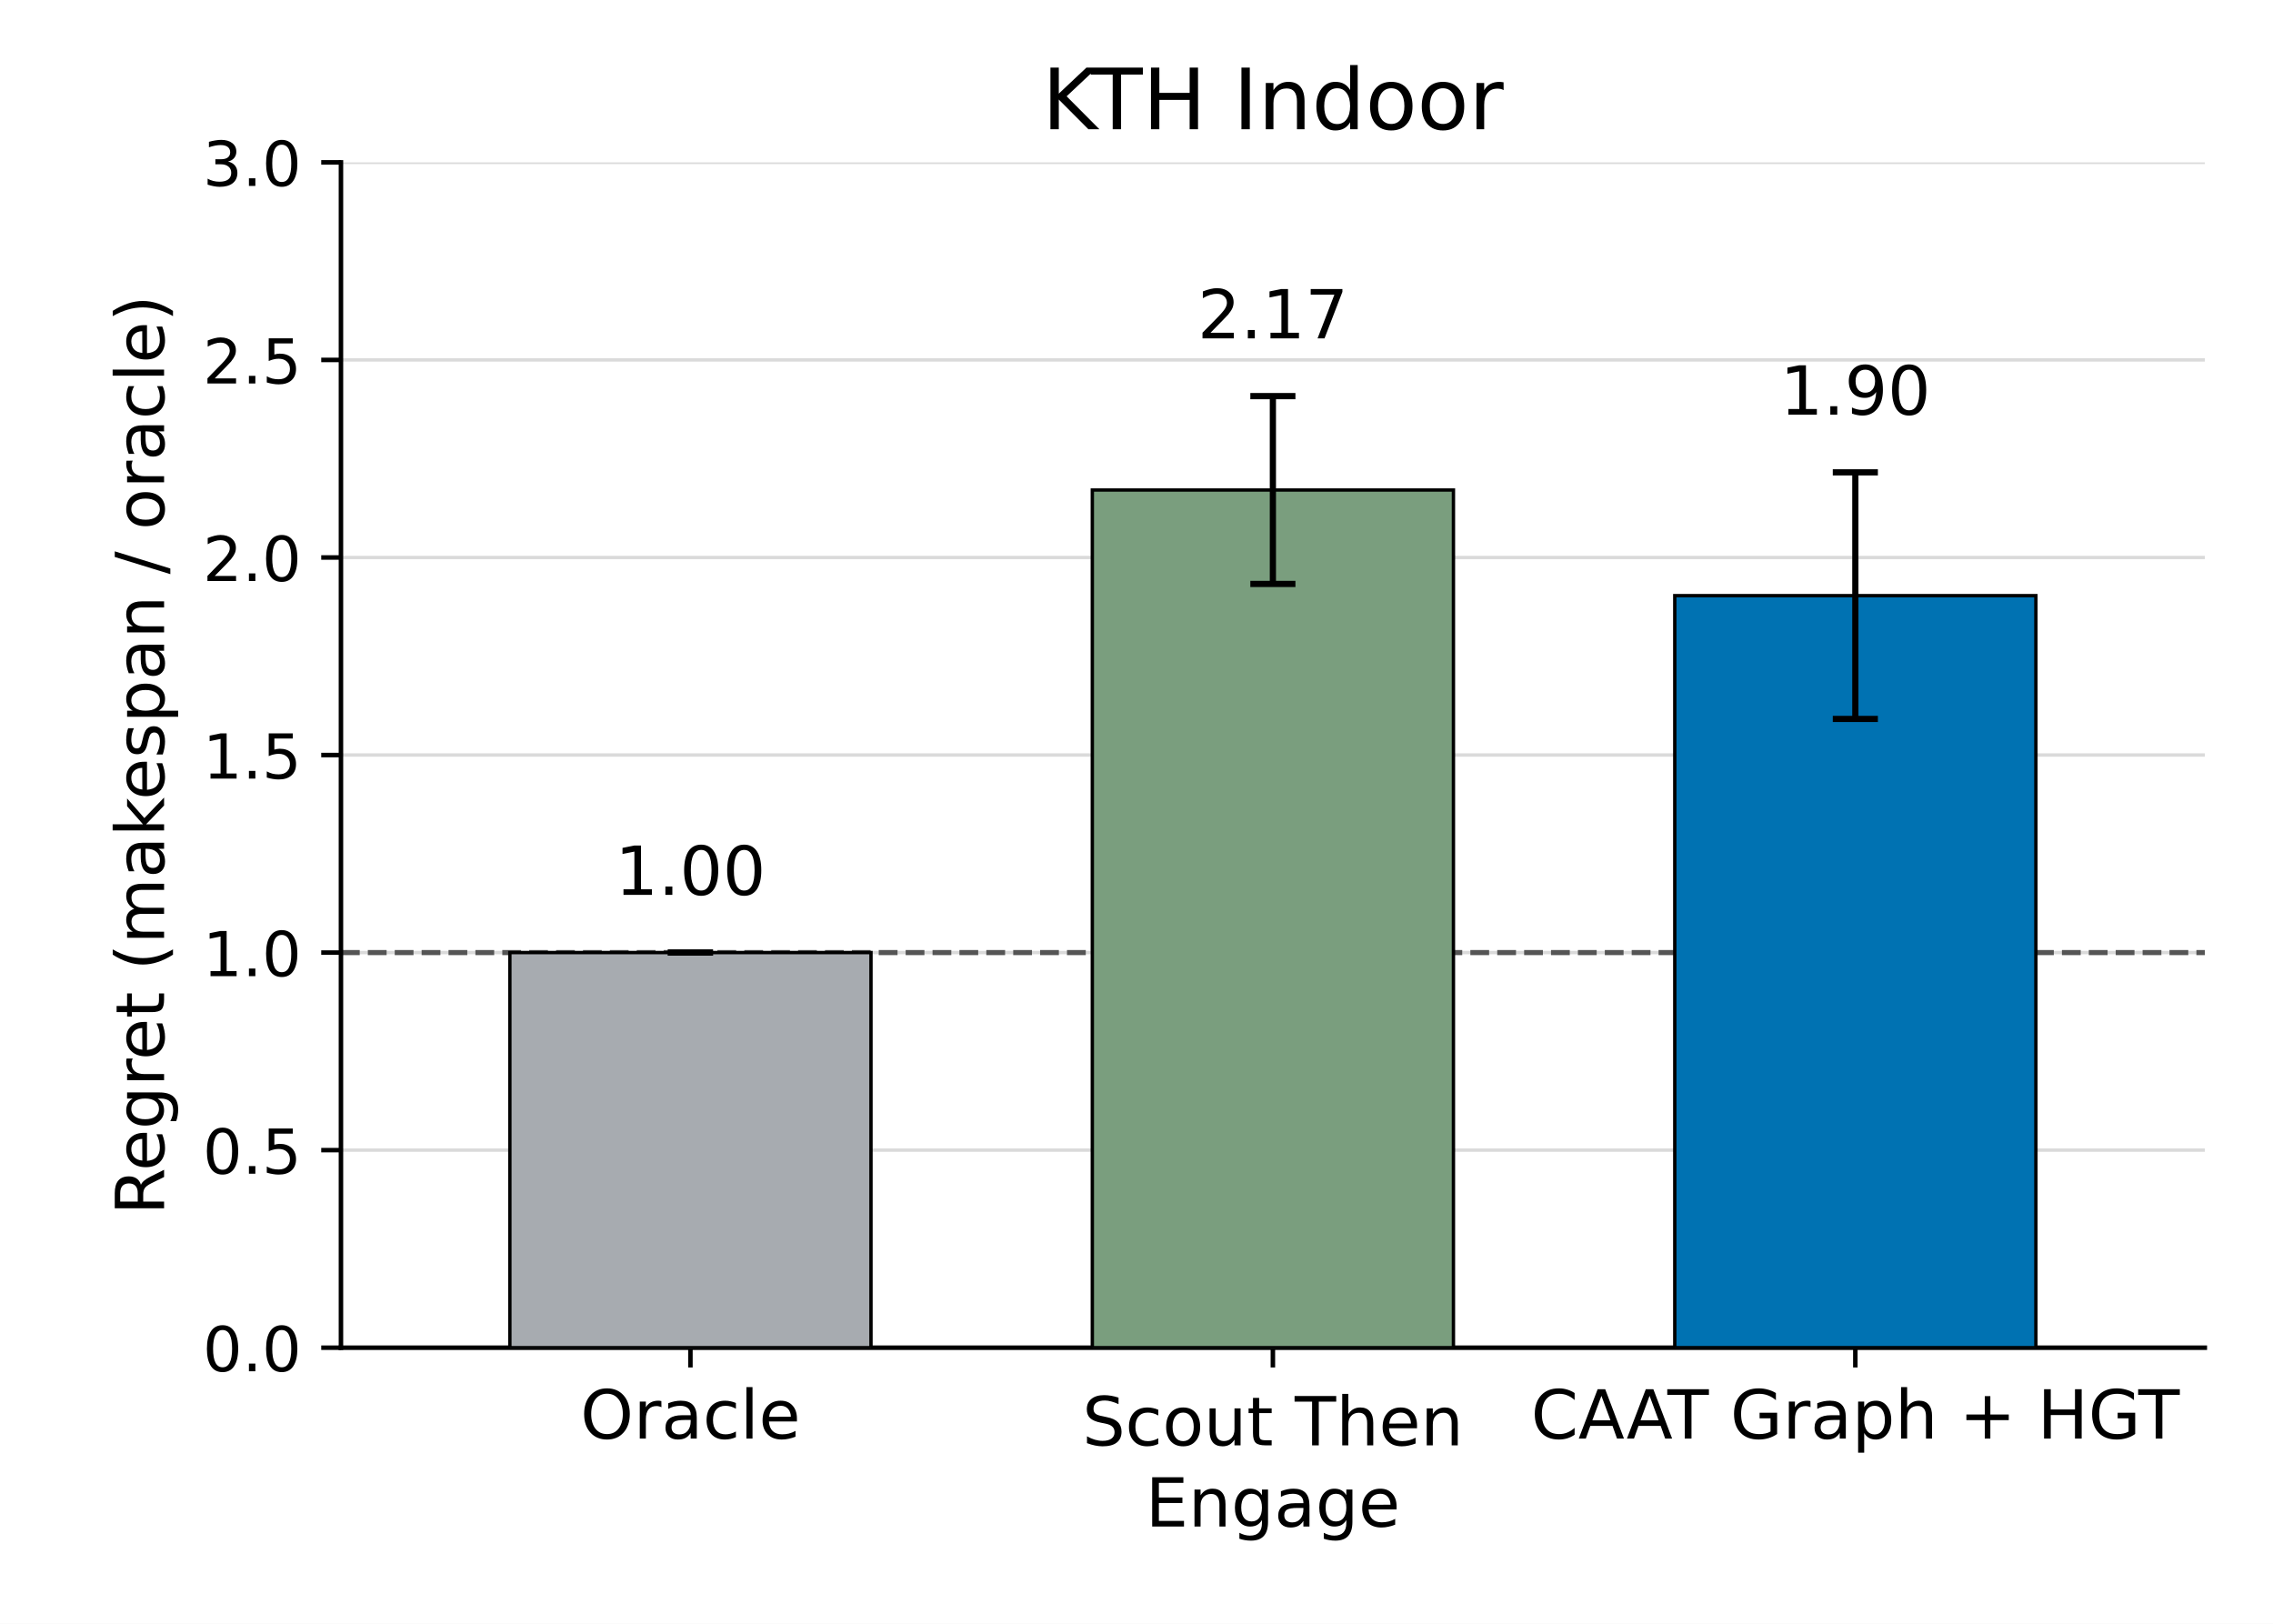
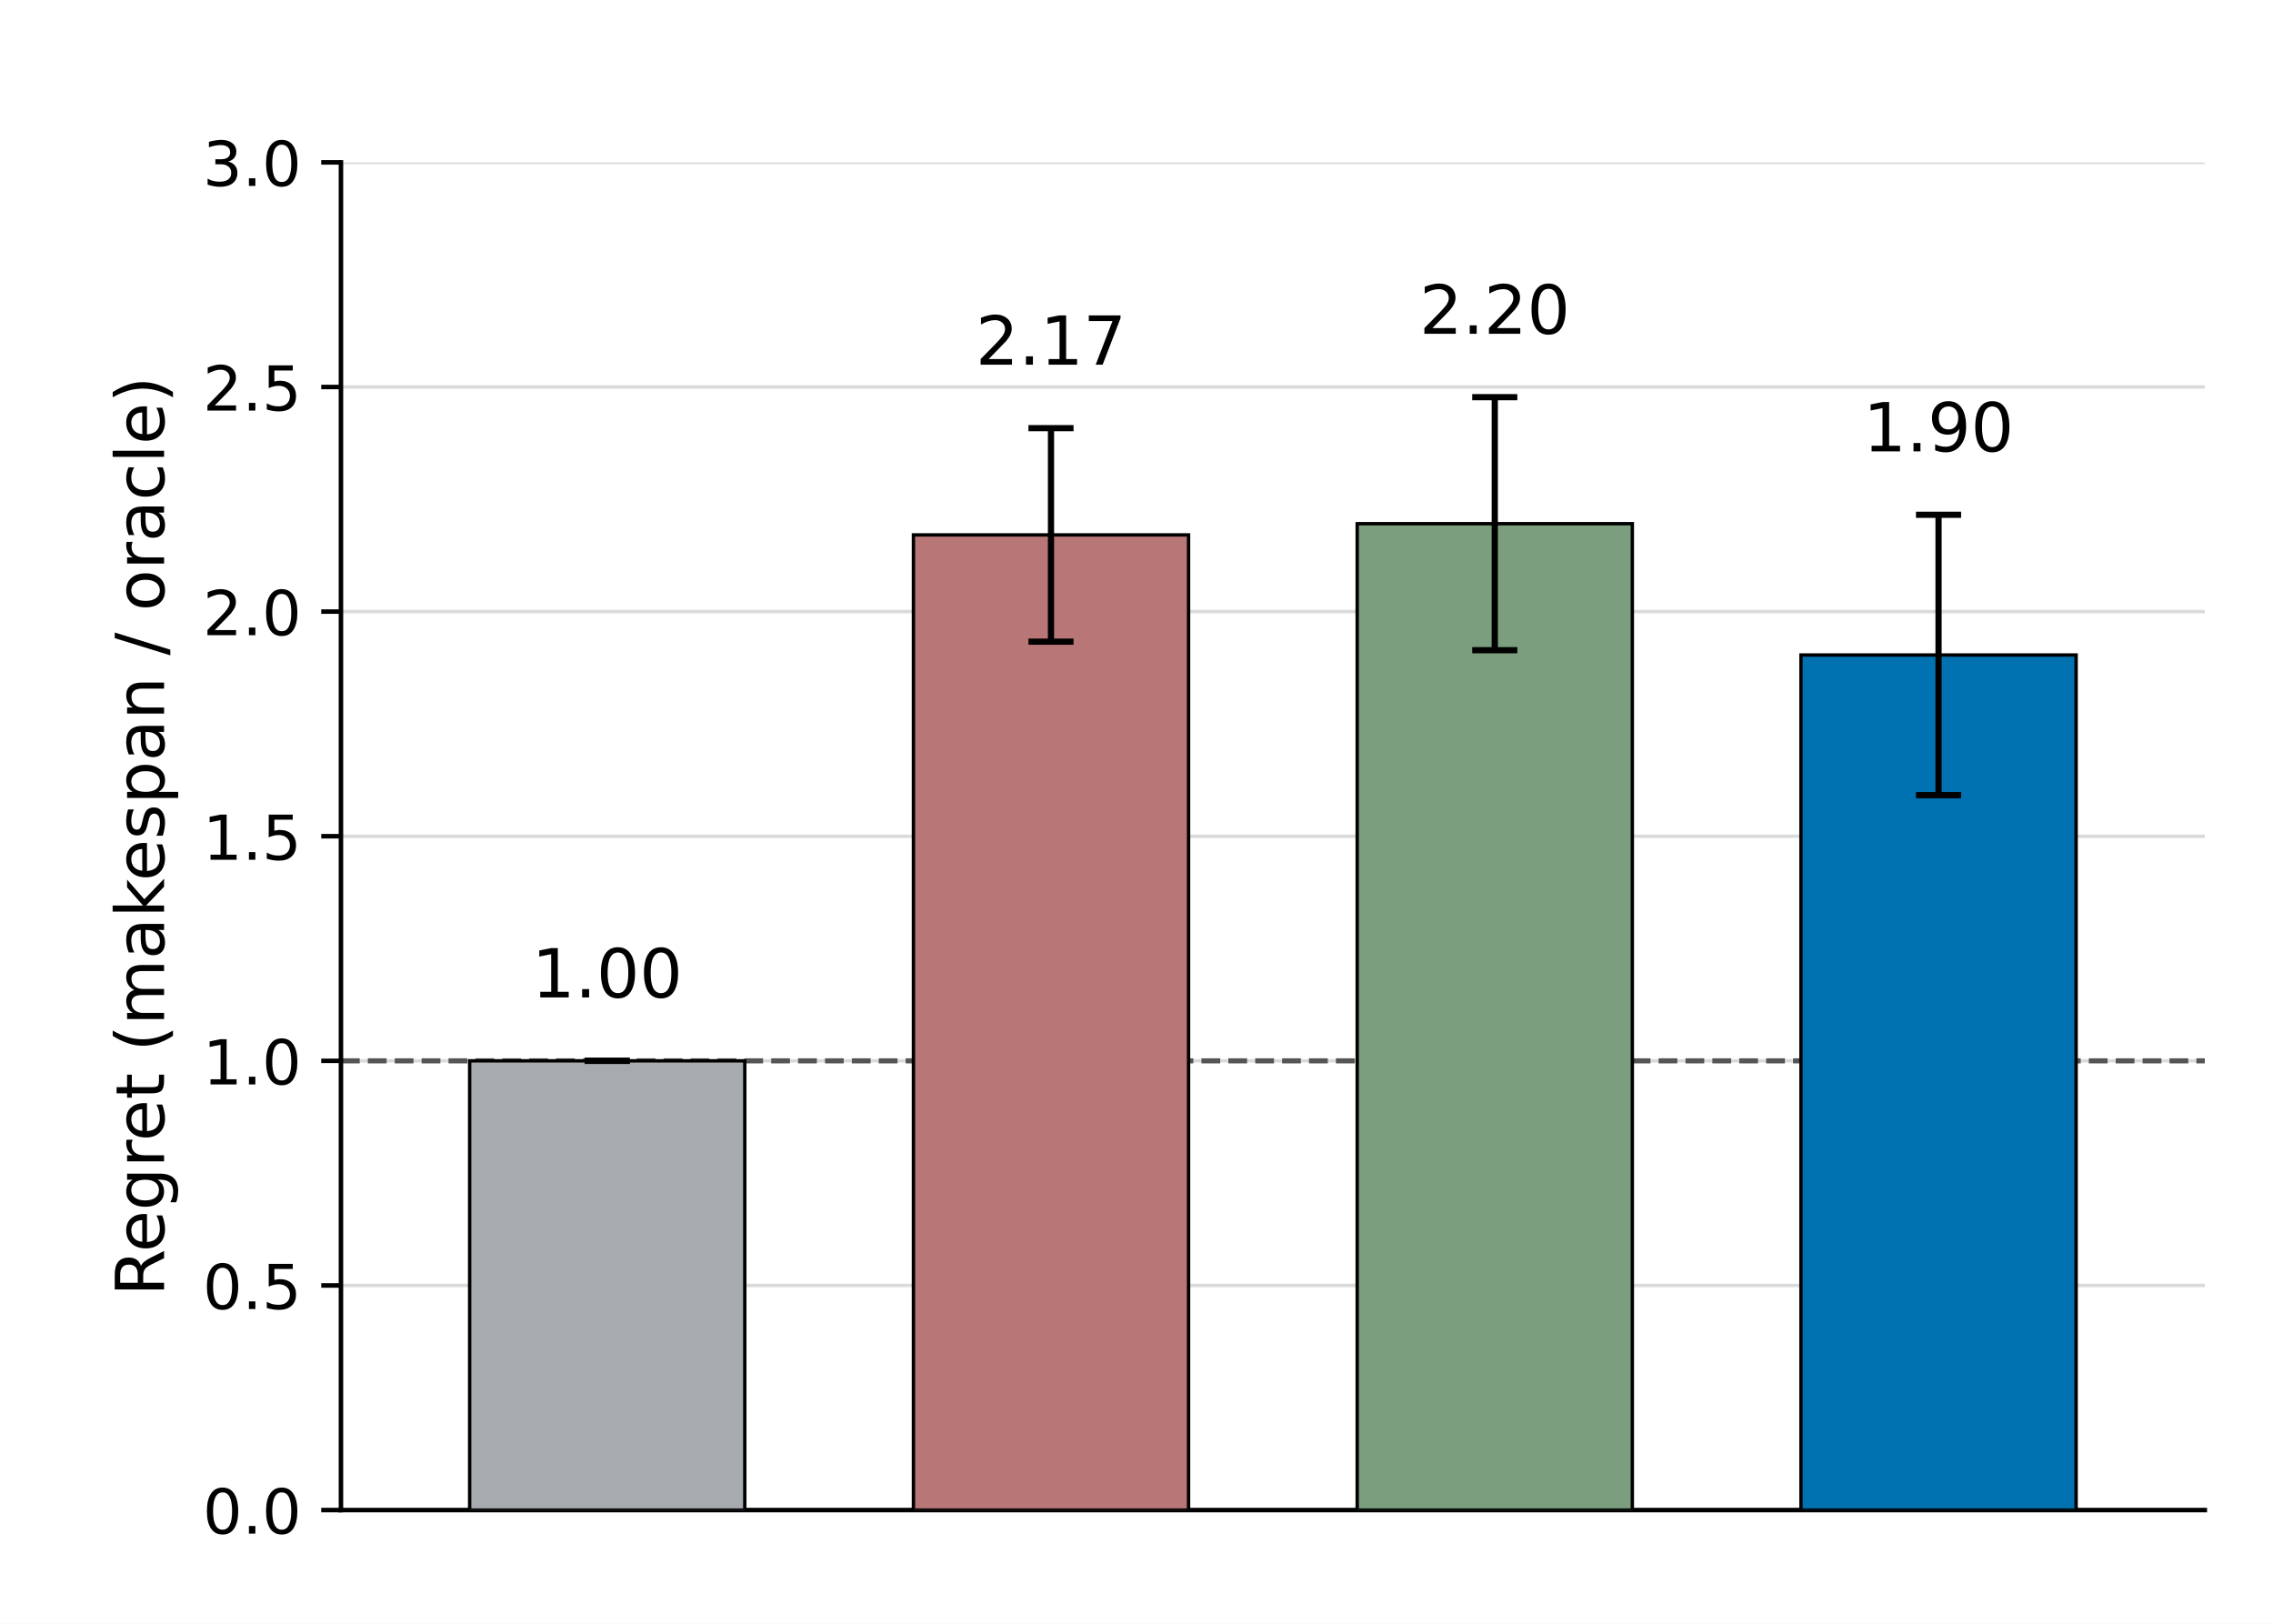
<svg xmlns="http://www.w3.org/2000/svg" xmlns:xlink="http://www.w3.org/1999/xlink" width="600px" height="428.571px" viewBox="0 0 403.2 288" version="1.1" preserveAspectRatio="xMidYMid meet">
  <defs>
    <style type="text/css">*{stroke-linejoin: round; stroke-linecap: butt}</style>
  </defs>
  <g id="figure_1">
    <g id="patch_1">
      <path d="M 0 288  L 403.2 288  L 403.2 0  L 0 0  z " style="fill: #ffffff" />
    </g>
    <g id="axes_1">
      <g id="patch_2">
-         <path d="M 60.48 239.04  L 391.104 239.04  L 391.104 28.8  L 60.48 28.8  z " style="fill: #ffffff" />
+         <path d="M 60.48 267.84  L 391.104 267.84  L 391.104 28.8  L 60.48 28.8  z " style="fill: #ffffff" />
      </g>
-       <g id="matplotlib.axis_1">
-         <g id="xtick_1">
+       <g id="matplotlib.axis_1" />
+       <g id="matplotlib.axis_2">
+         <g id="ytick_1">
          <g id="line2d_1">
+             <path d="M 60.48 267.84  L 391.104 267.84  " clip-path="url(#p1aceb2bde9)" style="fill: none; stroke: #dadada; stroke-width: 0.6; stroke-linecap: square" />
+           </g>
+           <g id="line2d_2">
            <defs>
-               <path id="m29d5f10c72" d="M 0 0  L 0 3.5  " style="stroke: #000000; stroke-width: 0.8" />
+               <path id="m4371d330ff" d="M 0 0  L -3.5 0  " style="stroke: #000000; stroke-width: 0.8" />
            </defs>
            <g>
-               <use xlink:href="#m29d5f10c72" x="122.472" y="239.04" style="stroke: #000000; stroke-width: 0.8" />
+               <use xlink:href="#m4371d330ff" x="60.48" y="267.84" style="stroke: #000000; stroke-width: 0.8" />
            </g>
          </g>
          <g id="text_1">
-             <text style="font-size: 12px; font-family: 'DejaVu Sans'; text-anchor: middle" x="122.472" y="255.158" transform="rotate(-0 122.472 255.1581)">Oracle</text>
+             <text style="font-size: 11px; font-family: 'DejaVu Sans'; text-anchor: end" x="53.48" y="272.019" transform="rotate(-0 53.48 272.0187)">0.0</text>
          </g>
        </g>
-         <g id="xtick_2">
-           <g id="line2d_2">
+         <g id="ytick_2">
+           <g id="line2d_3">
+             <path d="M 60.48 228  L 391.104 228  " clip-path="url(#p1aceb2bde9)" style="fill: none; stroke: #dadada; stroke-width: 0.6; stroke-linecap: square" />
+           </g>
+           <g id="line2d_4">
            <g>
-               <use xlink:href="#m29d5f10c72" x="225.792" y="239.04" style="stroke: #000000; stroke-width: 0.8" />
+               <use xlink:href="#m4371d330ff" x="60.48" y="228" style="stroke: #000000; stroke-width: 0.8" />
            </g>
          </g>
          <g id="text_2">
-             <text style="font-size: 12px; font-family: 'DejaVu Sans'" transform="translate(191.9895 256.3593)">Scout Then</text>
-             <text style="font-size: 12px; font-family: 'DejaVu Sans'" transform="translate(203.2114 270.7616)">Engage</text>
+             <text style="font-size: 11px; font-family: 'DejaVu Sans'; text-anchor: end" x="53.48" y="232.179" transform="rotate(-0 53.48 232.1787)">0.5</text>
          </g>
        </g>
-         <g id="xtick_3">
-           <g id="line2d_3">
+         <g id="ytick_3">
+           <g id="line2d_5">
+             <path d="M 60.48 188.16  L 391.104 188.16  " clip-path="url(#p1aceb2bde9)" style="fill: none; stroke: #dadada; stroke-width: 0.6; stroke-linecap: square" />
+           </g>
+           <g id="line2d_6">
            <g>
-               <use xlink:href="#m29d5f10c72" x="329.112" y="239.04" style="stroke: #000000; stroke-width: 0.8" />
+               <use xlink:href="#m4371d330ff" x="60.48" y="188.16" style="stroke: #000000; stroke-width: 0.8" />
            </g>
          </g>
          <g id="text_3">
-             <text style="font-size: 12px; font-family: 'DejaVu Sans'; text-anchor: middle" x="329.112" y="255.158" transform="rotate(-0 329.112 255.1581)">CAAT Graph + HGT</text>
+             <text style="font-size: 11px; font-family: 'DejaVu Sans'; text-anchor: end" x="53.48" y="192.339" transform="rotate(-0 53.48 192.3387)">1.0</text>
          </g>
        </g>
-       </g>
-       <g id="matplotlib.axis_2">
-         <g id="ytick_1">
-           <g id="line2d_4">
-             <path d="M 60.48 239.04  L 391.104 239.04  " clip-path="url(#pf7793f6477)" style="fill: none; stroke: #dadada; stroke-width: 0.6; stroke-linecap: square" />
+         <g id="ytick_4">
+           <g id="line2d_7">
+             <path d="M 60.48 148.32  L 391.104 148.32  " clip-path="url(#p1aceb2bde9)" style="fill: none; stroke: #dadada; stroke-width: 0.6; stroke-linecap: square" />
          </g>
-           <g id="line2d_5">
-             <defs>
-               <path id="m69de04746e" d="M 0 0  L -3.5 0  " style="stroke: #000000; stroke-width: 0.8" />
-             </defs>
+           <g id="line2d_8">
            <g>
-               <use xlink:href="#m69de04746e" x="60.48" y="239.04" style="stroke: #000000; stroke-width: 0.8" />
+               <use xlink:href="#m4371d330ff" x="60.48" y="148.32" style="stroke: #000000; stroke-width: 0.8" />
            </g>
          </g>
          <g id="text_4">
-             <text style="font-size: 11px; font-family: 'DejaVu Sans'; text-anchor: end" x="53.48" y="243.219" transform="rotate(-0 53.48 243.2187)">0.0</text>
+             <text style="font-size: 11px; font-family: 'DejaVu Sans'; text-anchor: end" x="53.48" y="152.499" transform="rotate(-0 53.48 152.4987)">1.5</text>
          </g>
        </g>
-         <g id="ytick_2">
-           <g id="line2d_6">
-             <path d="M 60.48 204  L 391.104 204  " clip-path="url(#pf7793f6477)" style="fill: none; stroke: #dadada; stroke-width: 0.6; stroke-linecap: square" />
+         <g id="ytick_5">
+           <g id="line2d_9">
+             <path d="M 60.48 108.48  L 391.104 108.48  " clip-path="url(#p1aceb2bde9)" style="fill: none; stroke: #dadada; stroke-width: 0.6; stroke-linecap: square" />
          </g>
-           <g id="line2d_7">
+           <g id="line2d_10">
            <g>
-               <use xlink:href="#m69de04746e" x="60.48" y="204" style="stroke: #000000; stroke-width: 0.8" />
+               <use xlink:href="#m4371d330ff" x="60.48" y="108.48" style="stroke: #000000; stroke-width: 0.8" />
            </g>
          </g>
          <g id="text_5">
-             <text style="font-size: 11px; font-family: 'DejaVu Sans'; text-anchor: end" x="53.48" y="208.179" transform="rotate(-0 53.48 208.1787)">0.5</text>
+             <text style="font-size: 11px; font-family: 'DejaVu Sans'; text-anchor: end" x="53.48" y="112.659" transform="rotate(-0 53.48 112.6587)">2.0</text>
          </g>
        </g>
-         <g id="ytick_3">
-           <g id="line2d_8">
-             <path d="M 60.48 168.96  L 391.104 168.96  " clip-path="url(#pf7793f6477)" style="fill: none; stroke: #dadada; stroke-width: 0.6; stroke-linecap: square" />
+         <g id="ytick_6">
+           <g id="line2d_11">
+             <path d="M 60.48 68.64  L 391.104 68.64  " clip-path="url(#p1aceb2bde9)" style="fill: none; stroke: #dadada; stroke-width: 0.6; stroke-linecap: square" />
          </g>
-           <g id="line2d_9">
+           <g id="line2d_12">
            <g>
-               <use xlink:href="#m69de04746e" x="60.48" y="168.96" style="stroke: #000000; stroke-width: 0.8" />
+               <use xlink:href="#m4371d330ff" x="60.48" y="68.64" style="stroke: #000000; stroke-width: 0.8" />
            </g>
          </g>
          <g id="text_6">
-             <text style="font-size: 11px; font-family: 'DejaVu Sans'; text-anchor: end" x="53.48" y="173.139" transform="rotate(-0 53.48 173.1387)">1.0</text>
+             <text style="font-size: 11px; font-family: 'DejaVu Sans'; text-anchor: end" x="53.48" y="72.819" transform="rotate(-0 53.48 72.81871)">2.5</text>
          </g>
        </g>
-         <g id="ytick_4">
-           <g id="line2d_10">
-             <path d="M 60.48 133.92  L 391.104 133.92  " clip-path="url(#pf7793f6477)" style="fill: none; stroke: #dadada; stroke-width: 0.6; stroke-linecap: square" />
+         <g id="ytick_7">
+           <g id="line2d_13">
+             <path d="M 60.48 28.8  L 391.104 28.8  " clip-path="url(#p1aceb2bde9)" style="fill: none; stroke: #dadada; stroke-width: 0.6; stroke-linecap: square" />
          </g>
-           <g id="line2d_11">
+           <g id="line2d_14">
            <g>
-               <use xlink:href="#m69de04746e" x="60.48" y="133.92" style="stroke: #000000; stroke-width: 0.8" />
+               <use xlink:href="#m4371d330ff" x="60.48" y="28.8" style="stroke: #000000; stroke-width: 0.8" />
            </g>
          </g>
          <g id="text_7">
-             <text style="font-size: 11px; font-family: 'DejaVu Sans'; text-anchor: end" x="53.48" y="138.099" transform="rotate(-0 53.48 138.0987)">1.5</text>
-           </g>
-         </g>
-         <g id="ytick_5">
-           <g id="line2d_12">
-             <path d="M 60.48 98.88  L 391.104 98.88  " clip-path="url(#pf7793f6477)" style="fill: none; stroke: #dadada; stroke-width: 0.6; stroke-linecap: square" />
-           </g>
-           <g id="line2d_13">
-             <g>
-               <use xlink:href="#m69de04746e" x="60.48" y="98.88" style="stroke: #000000; stroke-width: 0.8" />
-             </g>
-           </g>
-           <g id="text_8">
-             <text style="font-size: 11px; font-family: 'DejaVu Sans'; text-anchor: end" x="53.48" y="103.059" transform="rotate(-0 53.48 103.0587)">2.0</text>
-           </g>
-         </g>
-         <g id="ytick_6">
-           <g id="line2d_14">
-             <path d="M 60.48 63.84  L 391.104 63.84  " clip-path="url(#pf7793f6477)" style="fill: none; stroke: #dadada; stroke-width: 0.6; stroke-linecap: square" />
-           </g>
-           <g id="line2d_15">
-             <g>
-               <use xlink:href="#m69de04746e" x="60.48" y="63.84" style="stroke: #000000; stroke-width: 0.8" />
-             </g>
-           </g>
-           <g id="text_9">
-             <text style="font-size: 11px; font-family: 'DejaVu Sans'; text-anchor: end" x="53.48" y="68.019" transform="rotate(-0 53.48 68.01871)">2.5</text>
-           </g>
-         </g>
-         <g id="ytick_7">
-           <g id="line2d_16">
-             <path d="M 60.48 28.8  L 391.104 28.8  " clip-path="url(#pf7793f6477)" style="fill: none; stroke: #dadada; stroke-width: 0.6; stroke-linecap: square" />
-           </g>
-           <g id="line2d_17">
-             <g>
-               <use xlink:href="#m69de04746e" x="60.48" y="28.8" style="stroke: #000000; stroke-width: 0.8" />
-             </g>
-           </g>
-           <g id="text_10">
            <text style="font-size: 11px; font-family: 'DejaVu Sans'; text-anchor: end" x="53.48" y="32.979" transform="rotate(-0 53.48 32.97871)">3.0</text>
          </g>
        </g>
-         <g id="text_11">
-           <text style="font-size: 12px; font-family: 'DejaVu Sans'; text-anchor: middle" x="29.104" y="133.92" transform="rotate(-90 29.10375 133.92)">Regret (makespan / oracle)</text>
+         <g id="text_8">
+           <text style="font-size: 12px; font-family: 'DejaVu Sans'; text-anchor: middle" x="29.104" y="148.32" transform="rotate(-90 29.10375 148.32)">Regret (makespan / oracle)</text>
        </g>
      </g>
-       <g id="line2d_18">
-         <path d="M 60.48 168.96  L 391.104 168.96  " clip-path="url(#pf7793f6477)" style="fill: none; stroke-dasharray: 3.33,1.44; stroke-dashoffset: 0; stroke: #555555; stroke-width: 0.9" />
+       <g id="line2d_15">
+         <path d="M 60.48 188.16  L 391.104 188.16  " clip-path="url(#p1aceb2bde9)" style="fill: none; stroke-dasharray: 3.33,1.44; stroke-dashoffset: 0; stroke: #555555; stroke-width: 0.9" />
      </g>
      <g id="patch_3">
-         <path d="M 60.48 239.04  L 60.48 28.8  " style="fill: none; stroke: #000000; stroke-width: 0.8; stroke-linejoin: miter; stroke-linecap: square" />
+         <path d="M 60.48 267.84  L 60.48 28.8  " style="fill: none; stroke: #000000; stroke-width: 0.8; stroke-linejoin: miter; stroke-linecap: square" />
      </g>
      <g id="patch_4">
-         <path d="M 60.48 239.04  L 391.104 239.04  " style="fill: none; stroke: #000000; stroke-width: 0.8; stroke-linejoin: miter; stroke-linecap: square" />
+         <path d="M 60.48 267.84  L 391.104 267.84  " style="fill: none; stroke: #000000; stroke-width: 0.8; stroke-linejoin: miter; stroke-linecap: square" />
      </g>
      <g id="patch_5">
-         <path d="M 90.443 239.04  L 154.501 239.04  L 154.501 168.96  L 90.443 168.96  z " clip-path="url(#pf7793f6477)" style="fill: #a7abb0; stroke: #000000; stroke-width: 0.6; stroke-linejoin: miter" />
+         <path d="M 83.309 267.84  L 132.115 267.84  L 132.115 188.16  L 83.309 188.16  z " clip-path="url(#p1aceb2bde9)" style="fill: #a7abb0; stroke: #000000; stroke-width: 0.6; stroke-linejoin: miter" />
      </g>
      <g id="patch_6">
-         <path d="M 193.763 239.04  L 257.821 239.04  L 257.821 86.915  L 193.763 86.915  z " clip-path="url(#pf7793f6477)" style="fill: #7a9e7e; stroke: #000000; stroke-width: 0.6; stroke-linejoin: miter" />
+         <path d="M 162.029 267.84  L 210.835 267.84  L 210.835 94.876  L 162.029 94.876  z " clip-path="url(#p1aceb2bde9)" style="fill: #b97676; stroke: #000000; stroke-width: 0.6; stroke-linejoin: miter" />
      </g>
      <g id="patch_7">
-         <path d="M 297.083 239.04  L 361.141 239.04  L 361.141 105.647  L 297.083 105.647  z " clip-path="url(#pf7793f6477)" style="fill: #0072b2; stroke: #000000; stroke-width: 0.6; stroke-linejoin: miter" />
+         <path d="M 240.749 267.84  L 289.555 267.84  L 289.555 92.889  L 240.749 92.889  z " clip-path="url(#p1aceb2bde9)" style="fill: #7a9e7e; stroke: #000000; stroke-width: 0.6; stroke-linejoin: miter" />
+       </g>
+       <g id="patch_8">
+         <path d="M 319.469 267.84  L 368.275 267.84  L 368.275 116.175  L 319.469 116.175  z " clip-path="url(#p1aceb2bde9)" style="fill: #0072b2; stroke: #000000; stroke-width: 0.6; stroke-linejoin: miter" />
+       </g>
+       <g id="text_9">
+         <text style="font-size: 12px; font-family: 'DejaVu Sans'; text-anchor: middle" x="107.712" y="176.911" transform="rotate(-0 107.712 176.9108)">1.00</text>
+       </g>
+       <g id="text_10">
+         <text style="font-size: 12px; font-family: 'DejaVu Sans'; text-anchor: middle" x="186.432" y="64.689" transform="rotate(-0 186.432 64.68933)">2.17</text>
+       </g>
+       <g id="text_11">
+         <text style="font-size: 12px; font-family: 'DejaVu Sans'; text-anchor: middle" x="265.152" y="59.199" transform="rotate(-0 265.152 59.19904)">2.20</text>
      </g>
      <g id="text_12">
-         <text style="font-size: 12px; font-family: 'DejaVu Sans'; text-anchor: middle" x="122.472" y="158.719" transform="rotate(-0 122.472 158.7188)">1.00</text>
-       </g>
-       <g id="text_13">
-         <text style="font-size: 12px; font-family: 'DejaVu Sans'; text-anchor: middle" x="225.792" y="60.018" transform="rotate(-0 225.792 60.01799)">2.17</text>
-       </g>
-       <g id="text_14">
-         <text style="font-size: 12px; font-family: 'DejaVu Sans'; text-anchor: middle" x="329.112" y="73.536" transform="rotate(-0 329.112 73.53614)">1.90</text>
+         <text style="font-size: 12px; font-family: 'DejaVu Sans'; text-anchor: middle" x="343.872" y="80.059" transform="rotate(-0 343.872 80.05928)">1.90</text>
      </g>
      <g id="LineCollection_1">
-         <path d="M 122.472 168.96  L 122.472 168.96  " clip-path="url(#pf7793f6477)" style="fill: none; stroke: #000000; stroke-width: 1.1" />
-         <path d="M 225.792 103.571  L 225.792 70.259  " clip-path="url(#pf7793f6477)" style="fill: none; stroke: #000000; stroke-width: 1.1" />
-         <path d="M 329.112 127.518  L 329.112 83.777  " clip-path="url(#pf7793f6477)" style="fill: none; stroke: #000000; stroke-width: 1.1" />
+         <path d="M 107.712 188.16  L 107.712 188.16  " clip-path="url(#p1aceb2bde9)" style="fill: none; stroke: #000000; stroke-width: 1.1" />
+         <path d="M 186.432 113.813  L 186.432 75.939  " clip-path="url(#p1aceb2bde9)" style="fill: none; stroke: #000000; stroke-width: 1.1" />
+         <path d="M 265.152 115.329  L 265.152 70.448  " clip-path="url(#p1aceb2bde9)" style="fill: none; stroke: #000000; stroke-width: 1.1" />
+         <path d="M 343.872 141.041  L 343.872 91.308  " clip-path="url(#p1aceb2bde9)" style="fill: none; stroke: #000000; stroke-width: 1.1" />
      </g>
-       <g id="line2d_19">
+       <g id="line2d_16">
        <defs>
-           <path id="m1e92a40c5e" d="M 4 0  L -4 -0  " style="stroke: #000000; stroke-width: 1.1" />
+           <path id="m021e9e480b" d="M 4 0  L -4 -0  " style="stroke: #000000; stroke-width: 1.1" />
        </defs>
-         <g clip-path="url(#pf7793f6477)">
-           <use xlink:href="#m1e92a40c5e" x="122.472" y="168.96" style="fill: #1f77b4; stroke: #000000; stroke-width: 1.1" />
-           <use xlink:href="#m1e92a40c5e" x="225.792" y="103.571" style="fill: #1f77b4; stroke: #000000; stroke-width: 1.1" />
-           <use xlink:href="#m1e92a40c5e" x="329.112" y="127.518" style="fill: #1f77b4; stroke: #000000; stroke-width: 1.1" />
+         <g clip-path="url(#p1aceb2bde9)">
+           <use xlink:href="#m021e9e480b" x="107.712" y="188.16" style="fill: #1f77b4; stroke: #000000; stroke-width: 1.1" />
+           <use xlink:href="#m021e9e480b" x="186.432" y="113.813" style="fill: #1f77b4; stroke: #000000; stroke-width: 1.1" />
+           <use xlink:href="#m021e9e480b" x="265.152" y="115.329" style="fill: #1f77b4; stroke: #000000; stroke-width: 1.1" />
+           <use xlink:href="#m021e9e480b" x="343.872" y="141.041" style="fill: #1f77b4; stroke: #000000; stroke-width: 1.1" />
        </g>
      </g>
-       <g id="line2d_20">
-         <g clip-path="url(#pf7793f6477)">
-           <use xlink:href="#m1e92a40c5e" x="122.472" y="168.96" style="fill: #1f77b4; stroke: #000000; stroke-width: 1.1" />
-           <use xlink:href="#m1e92a40c5e" x="225.792" y="70.259" style="fill: #1f77b4; stroke: #000000; stroke-width: 1.1" />
-           <use xlink:href="#m1e92a40c5e" x="329.112" y="83.777" style="fill: #1f77b4; stroke: #000000; stroke-width: 1.1" />
+       <g id="line2d_17">
+         <g clip-path="url(#p1aceb2bde9)">
+           <use xlink:href="#m021e9e480b" x="107.712" y="188.16" style="fill: #1f77b4; stroke: #000000; stroke-width: 1.1" />
+           <use xlink:href="#m021e9e480b" x="186.432" y="75.939" style="fill: #1f77b4; stroke: #000000; stroke-width: 1.1" />
+           <use xlink:href="#m021e9e480b" x="265.152" y="70.448" style="fill: #1f77b4; stroke: #000000; stroke-width: 1.1" />
+           <use xlink:href="#m021e9e480b" x="343.872" y="91.308" style="fill: #1f77b4; stroke: #000000; stroke-width: 1.1" />
        </g>
      </g>
    </g>
-     <g id="text_15">
-       <text style="font-size: 15px; font-family: 'DejaVu Sans'; text-anchor: middle" x="225.792" y="22.918" transform="rotate(-0 225.792 22.91766)">KTH Indoor</text>
-     </g>
  </g>
  <defs>
-     <clipPath id="pf7793f6477">
-       <rect x="60.48" y="28.8" width="330.624" height="210.24" />
+     <clipPath id="p1aceb2bde9">
+       <rect x="60.48" y="28.8" width="330.624" height="239.04" />
    </clipPath>
  </defs>
</svg>
